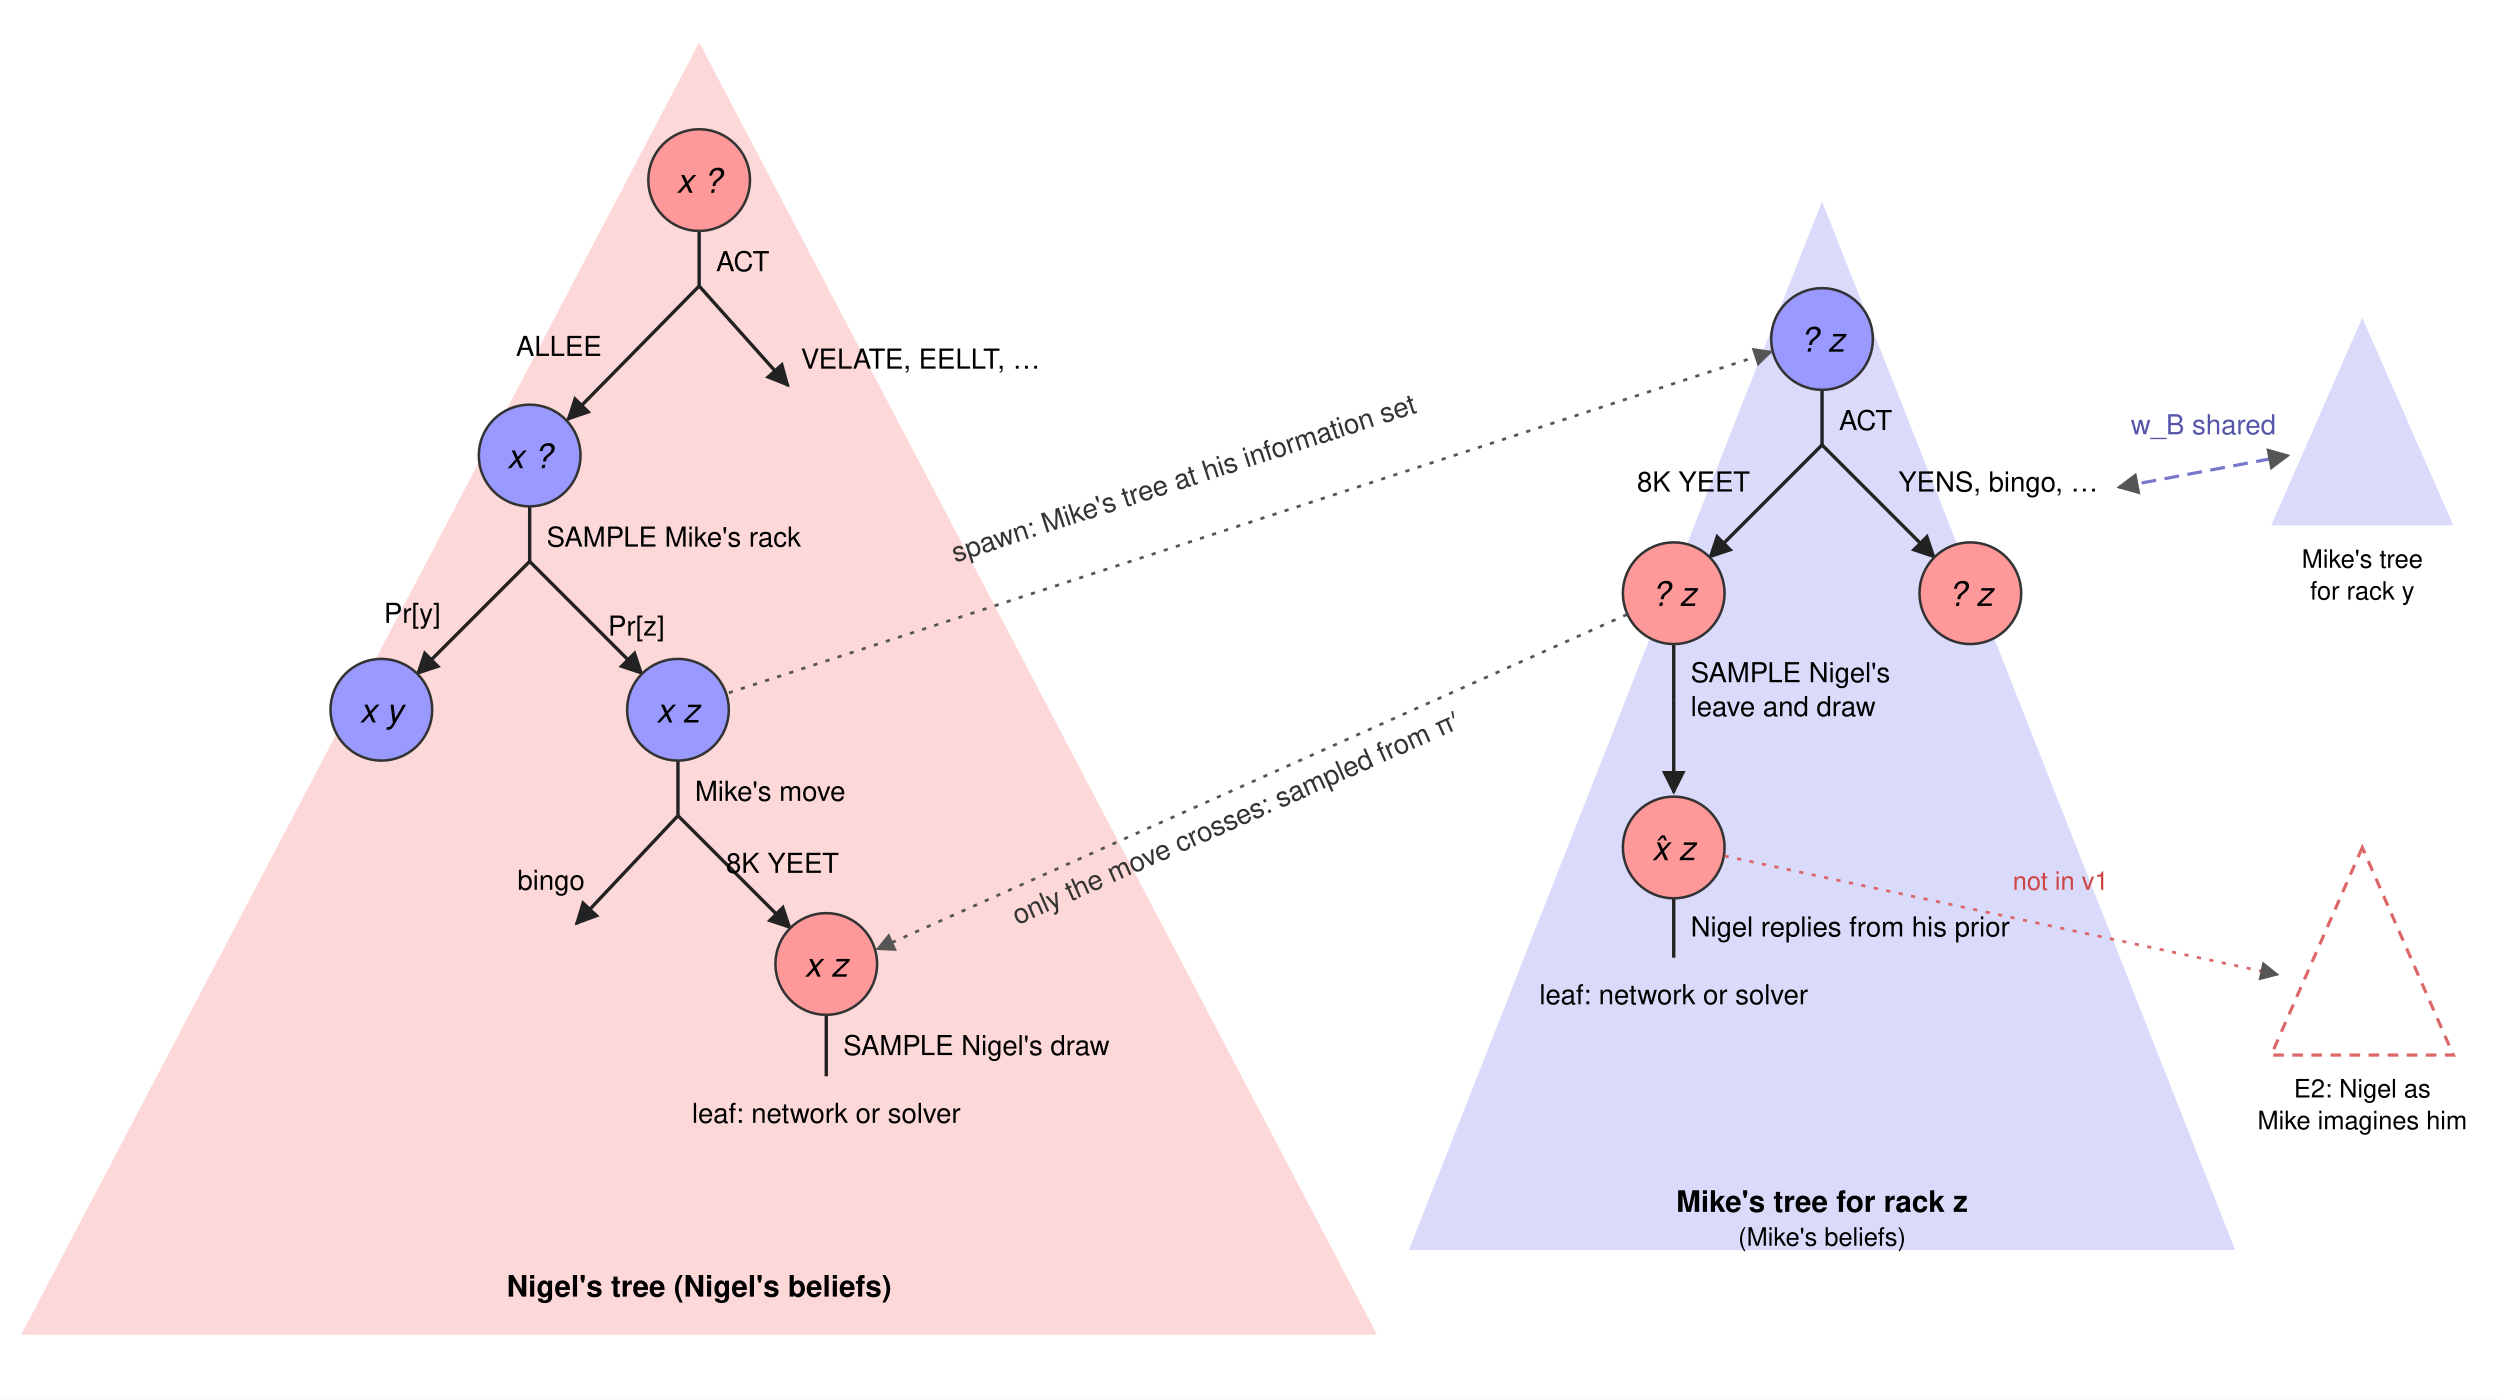
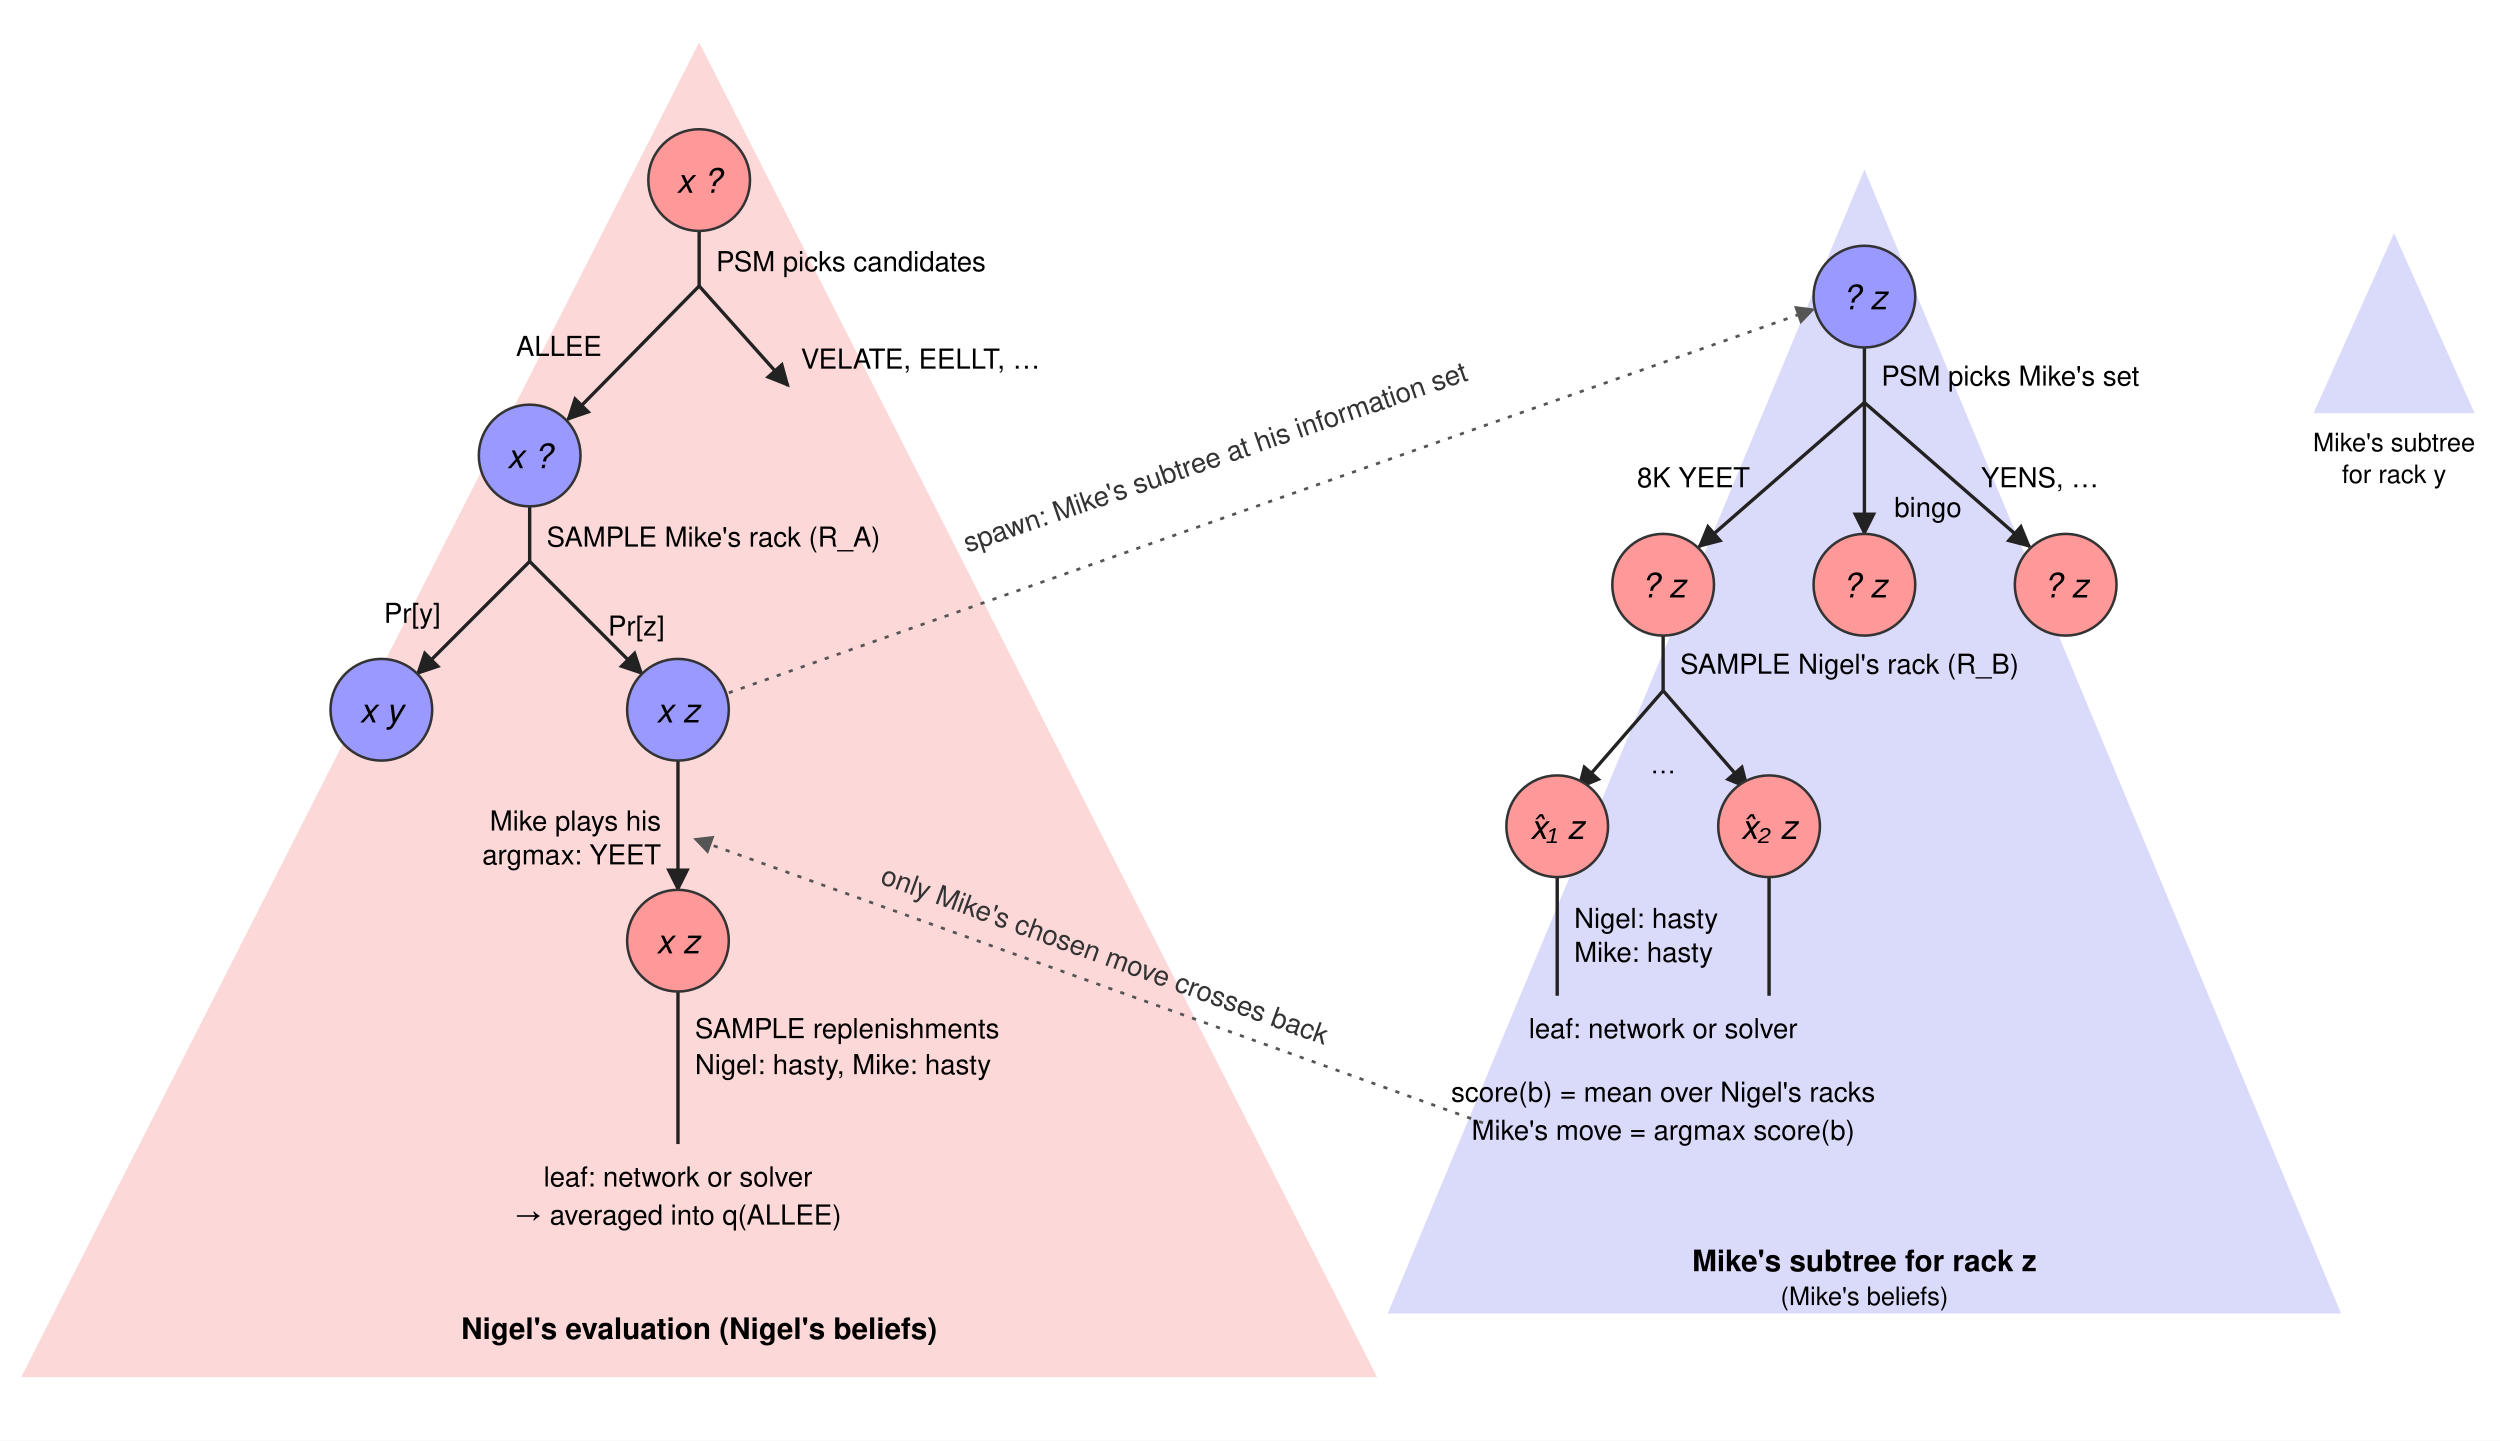
- <svg xmlns="http://www.w3.org/2000/svg" width="1180" height="660" viewBox="0 0 1180 660" font-family="Helvetica, Arial, sans-serif" font-size="14">
+ <svg xmlns="http://www.w3.org/2000/svg" width="1180" height="680" viewBox="0 0 1180 680" font-family="Helvetica, Arial, sans-serif" font-size="14">
  <defs>
    <marker id="arrow" viewBox="0 0 10 10" refX="9" refY="5" markerWidth="7" markerHeight="7" orient="auto-start-reverse">
      <path d="M0,0 L10,5 L0,10 z" fill="#222" />
    </marker>
    <marker id="arrow-dot" viewBox="0 0 10 10" refX="9" refY="5" markerWidth="7" markerHeight="7" orient="auto-start-reverse">
      <path d="M0,0 L10,5 L0,10 z" fill="#555" />
    </marker>
  </defs>
-   <rect width="1180" height="660" fill="#ffffff" />
-   <polygon points="330,20 10,630 650,630" fill="#fdd8d8" />
-   <text x="330" y="612" text-anchor="middle" font-weight="bold">Nigel's tree (Nigel's beliefs)</text>
-   <polygon points="860,95 665,590 1055,590" fill="#dadafb" />
-   <text x="860" y="572" text-anchor="middle" font-weight="bold">Mike's tree for rack z</text>
-   <text x="860" y="590" text-anchor="middle" dy="-2" font-size="12">(Mike's beliefs)</text>
-   <polygon points="1115,150 1072,248 1158,248" fill="#dadafb" />
-   <text x="1115" y="268" text-anchor="middle" font-size="12">Mike's tree</text>
-   <text x="1115" y="283" text-anchor="middle" font-size="12">for rack y</text>
-   <polygon points="1115,400 1072,498 1158,498" fill="none" stroke="#d66" stroke-width="1.5" stroke-dasharray="5,4" />
-   <text x="1115" y="518" text-anchor="middle" font-size="12">E2: Nigel as</text>
-   <text x="1115" y="533" text-anchor="middle" font-size="12">Mike imagines him</text>
+   <rect width="1180" height="680" fill="#ffffff" />
+   <polygon points="330,20 10,650 650,650" fill="#fdd8d8" />
+   <text x="330" y="632" text-anchor="middle" font-weight="bold">Nigel's evaluation (Nigel's beliefs)</text>
+   <polygon points="880,80 655,620 1105,620" fill="#dadafb" />
+   <text x="880" y="600" text-anchor="middle" font-weight="bold">Mike's subtree for rack z</text>
+   <text x="880" y="616" text-anchor="middle" font-size="12">(Mike's beliefs)</text>
+   <polygon points="1130,110 1092,195 1168,195" fill="#dadafb" />
+   <text x="1130" y="213" text-anchor="middle" font-size="12">Mike's subtree</text>
+   <text x="1130" y="228" text-anchor="middle" font-size="12">for rack y</text>
  <g stroke="#222" stroke-width="1.6" fill="none">
    <line x1="330" y1="109" x2="330" y2="135" />
    <line x1="330" y1="135" x2="268" y2="198" marker-end="url(#arrow)" />
    <line x1="330" y1="135" x2="372" y2="182" marker-end="url(#arrow)" />
    <line x1="250" y1="239" x2="250" y2="265" />
    <line x1="250" y1="265" x2="197" y2="318" marker-end="url(#arrow)" />
    <line x1="250" y1="265" x2="303" y2="318" marker-end="url(#arrow)" />
-     <line x1="320" y1="359" x2="320" y2="385" />
-     <line x1="320" y1="385" x2="272" y2="436" marker-end="url(#arrow)" />
-     <line x1="320" y1="385" x2="373" y2="438" marker-end="url(#arrow)" />
-     <line x1="390" y1="479" x2="390" y2="508" />
-     <line x1="860" y1="184" x2="860" y2="210" />
-     <line x1="860" y1="210" x2="807" y2="263" marker-end="url(#arrow)" />
-     <line x1="860" y1="210" x2="913" y2="263" marker-end="url(#arrow)" />
-     <line x1="790" y1="304" x2="790" y2="330" />
-     <line x1="790" y1="330" x2="790" y2="374" marker-end="url(#arrow)" />
-     <line x1="790" y1="424" x2="790" y2="452" />
+     <line x1="320" y1="359" x2="320" y2="420" marker-end="url(#arrow)" />
+     <line x1="320" y1="468" x2="320" y2="540" />
+     <line x1="880" y1="164" x2="880" y2="190" />
+     <line x1="880" y1="190" x2="802" y2="258" marker-end="url(#arrow)" />
+     <line x1="880" y1="190" x2="880" y2="252" marker-end="url(#arrow)" />
+     <line x1="880" y1="190" x2="958" y2="258" marker-end="url(#arrow)" />
+     <line x1="785" y1="300" x2="785" y2="326" />
+     <line x1="785" y1="326" x2="745" y2="372" marker-end="url(#arrow)" />
+     <line x1="785" y1="326" x2="825" y2="372" marker-end="url(#arrow)" />
+     <line x1="735" y1="414" x2="735" y2="470" />
+     <line x1="835" y1="414" x2="835" y2="470" />
  </g>
  <g stroke="#333" stroke-width="1.2">
    <circle cx="330" cy="85" r="24" fill="#f99" />
    <circle cx="250" cy="215" r="24" fill="#99f" />
    <circle cx="180" cy="335" r="24" fill="#99f" />
    <circle cx="320" cy="335" r="24" fill="#99f" />
-     <circle cx="390" cy="455" r="24" fill="#f99" />
-     <circle cx="860" cy="160" r="24" fill="#99f" />
-     <circle cx="790" cy="280" r="24" fill="#f99" />
-     <circle cx="930" cy="280" r="24" fill="#f99" />
-     <circle cx="790" cy="400" r="24" fill="#f99" />
+     <circle cx="320" cy="444" r="24" fill="#f99" />
+     <circle cx="880" cy="140" r="24" fill="#99f" />
+     <circle cx="785" cy="276" r="24" fill="#f99" />
+     <circle cx="880" cy="276" r="24" fill="#f99" />
+     <circle cx="975" cy="276" r="24" fill="#f99" />
+     <circle cx="735" cy="390" r="24" fill="#f99" />
+     <circle cx="835" cy="390" r="24" fill="#f99" />
  </g>
  <g text-anchor="middle" font-style="italic" font-size="16">
    <text x="330" y="91">x ?</text>
    <text x="250" y="221">x ?</text>
    <text x="180" y="341">x y</text>
    <text x="320" y="341">x z</text>
-     <text x="390" y="461">x z</text>
-     <text x="860" y="166">? z</text>
-     <text x="790" y="286">? z</text>
-     <text x="930" y="286">? z</text>
-     <text x="790" y="406">x̂ z</text>
+     <text x="320" y="450">x z</text>
+     <text x="880" y="146">? z</text>
+     <text x="785" y="282">? z</text>
+     <text x="880" y="282">? z</text>
+     <text x="975" y="282">? z</text>
+     <text x="735" y="396">x̂₁ z</text>
+     <text x="835" y="396">x̂₂ z</text>
  </g>
  <g font-size="13">
-     <text x="338" y="128">ACT</text>
+     <text x="338" y="128">PSM picks candidates</text>
    <text x="284" y="168" text-anchor="end">ALLEE</text>
    <text x="378" y="174">VELATE, EELLT, …</text>
-     <text x="258" y="258">SAMPLE Mike's rack</text>
+     <text x="258" y="258">SAMPLE Mike's rack (R_A)</text>
    <text x="208" y="294" text-anchor="end">Pr[y]</text>
    <text x="287" y="300">Pr[z]</text>
-     <text x="328" y="378">Mike's move</text>
-     <text x="276" y="420" text-anchor="end">bingo</text>
-     <text x="356" y="410" text-anchor="end" dx="40" dy="2">8K YEET</text>
-     <text x="398" y="498">SAMPLE Nigel's draw</text>
-     <text x="390" y="530" text-anchor="middle">leaf: network or solver</text>
-     <text x="868" y="203">ACT</text>
-     <text x="826" y="232" text-anchor="end">8K YEET</text>
-     <text x="896" y="232">YENS, bingo, …</text>
-     <text x="798" y="322">SAMPLE Nigel's</text>
-     <text x="798" y="338">leave and draw</text>
-     <text x="798" y="442">Nigel replies from his prior</text>
-     <text x="790" y="474" text-anchor="middle">leaf: network or solver</text>
+     <text x="312" y="392" text-anchor="end">Mike plays his</text>
+     <text x="312" y="408" text-anchor="end">argmax: YEET</text>
+     <text x="328" y="490">SAMPLE replenishments</text>
+     <text x="328" y="507">Nigel: hasty, Mike: hasty</text>
+     <text x="320" y="560" text-anchor="middle">leaf: network or solver</text>
+     <text x="320" y="578" text-anchor="middle">→ averaged into q(ALLEE)</text>
+     <text x="888" y="182">PSM picks Mike's set</text>
+     <text x="826" y="230" text-anchor="end">8K YEET</text>
+     <text x="884" y="244" text-anchor="middle" dx="26">bingo</text>
+     <text x="935" y="230">YENS, …</text>
+     <text x="793" y="318">SAMPLE Nigel's rack (R_B)</text>
+     <text x="785" y="365" text-anchor="middle" font-size="12">…</text>
+     <text x="743" y="438">Nigel: hasty</text>
+     <text x="743" y="454">Mike: hasty</text>
+     <text x="785" y="490" text-anchor="middle">leaf: network or solver</text>
+     <text x="785" y="520" text-anchor="middle">score(b) = mean over Nigel's racks</text>
+     <text x="785" y="538" text-anchor="middle">Mike's move = argmax score(b)</text>
  </g>
  <g stroke="#555" stroke-width="1.3" stroke-dasharray="2,4" fill="none">
-     <line x1="344" y1="327" x2="836" y2="166" marker-end="url(#arrow-dot)" />
-     <line x1="768" y1="290" x2="414" y2="448" marker-end="url(#arrow-dot)" />
-   </g>
-   <g stroke="#7777cc" stroke-width="1.5" stroke-dasharray="7,4" fill="none">
-     <line x1="1000" y1="230" x2="1080" y2="215" marker-start="url(#arrow-dot)" marker-end="url(#arrow-dot)" />
-   </g>
-   <g stroke="#d66" stroke-width="1.3" stroke-dasharray="2,4" fill="none">
-     <line x1="814" y1="404" x2="1075" y2="460" marker-end="url(#arrow-dot)" />
+     <line x1="344" y1="327" x2="856" y2="146" marker-end="url(#arrow-dot)" />
+     <line x1="700" y1="530" x2="328" y2="396" marker-end="url(#arrow-dot)" />
  </g>
  <g font-size="13" fill="#333">
-     <text x="560" y="230" transform="rotate(-18 560 230)" text-anchor="middle">spawn: Mike's tree at his information set</text>
-     <text x="585" y="390" transform="rotate(-24 585 390)" text-anchor="middle">only the move crosses: sampled from π′</text>
-     <text x="1040" y="205" text-anchor="middle" fill="#5555aa">w_B shared</text>
-     <text x="950" y="420" fill="#c44" font-size="12">not in v1</text>
+     <text x="575" y="220" transform="rotate(-19 575 220)" text-anchor="middle">spawn: Mike's subtree at his information set</text>
+     <text x="520" y="455" transform="rotate(20 520 455)" text-anchor="middle">only Mike's chosen move crosses back</text>
  </g>
</svg>
